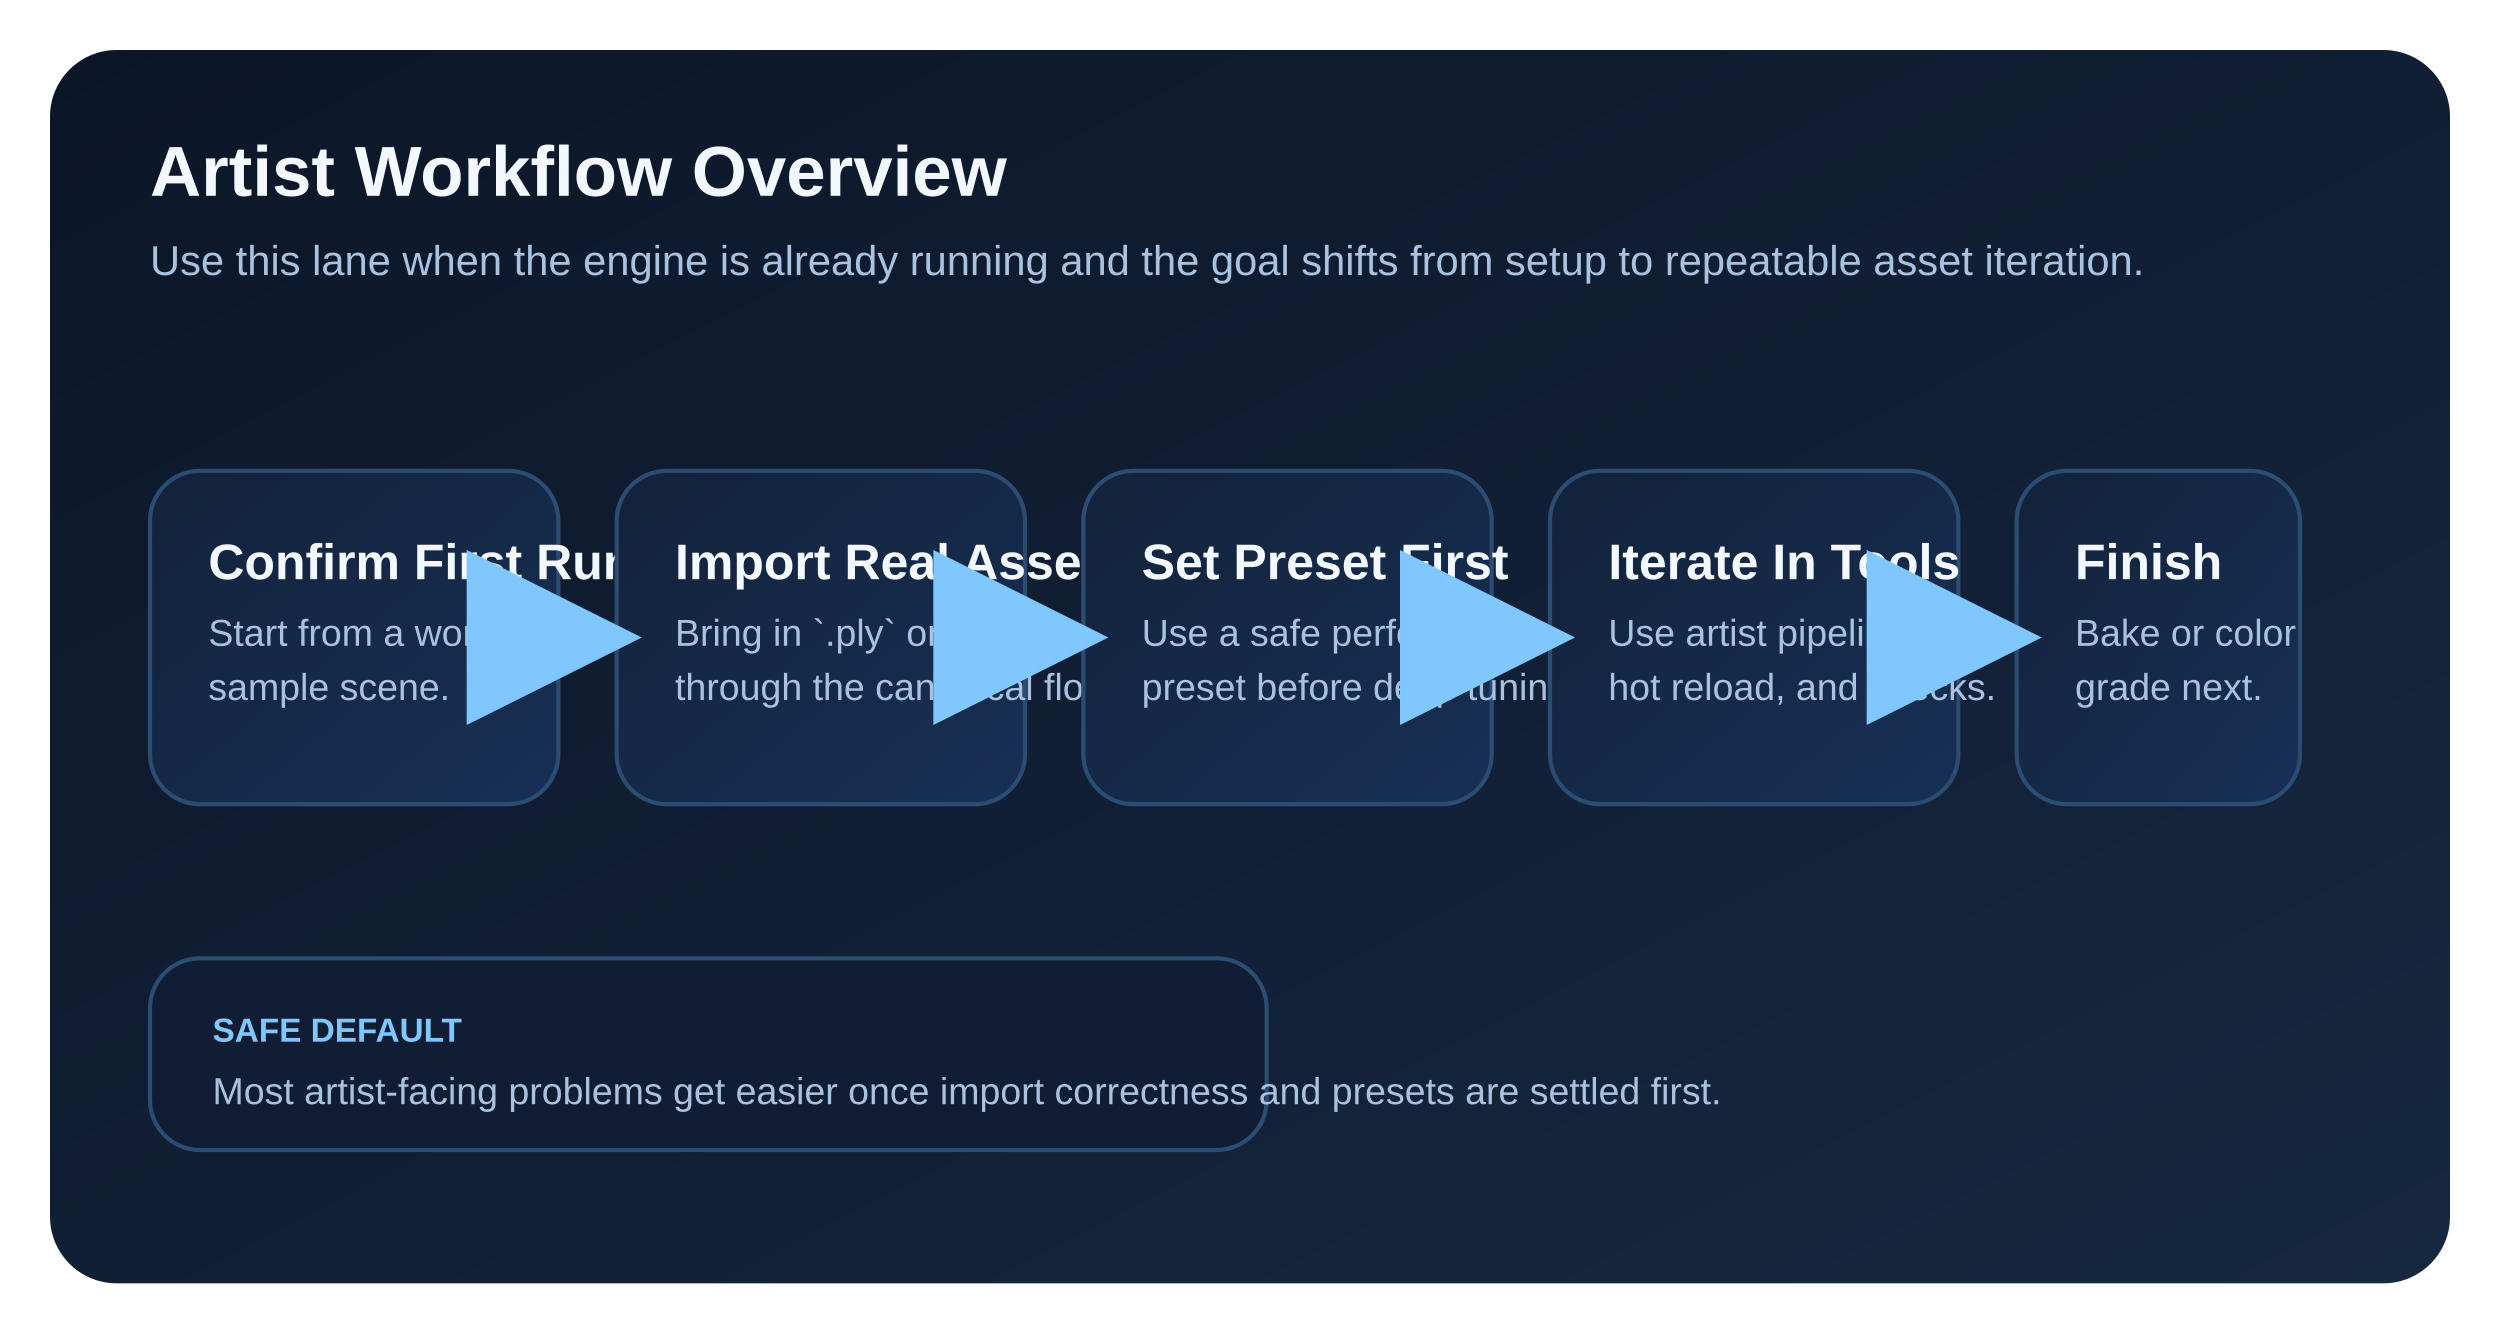
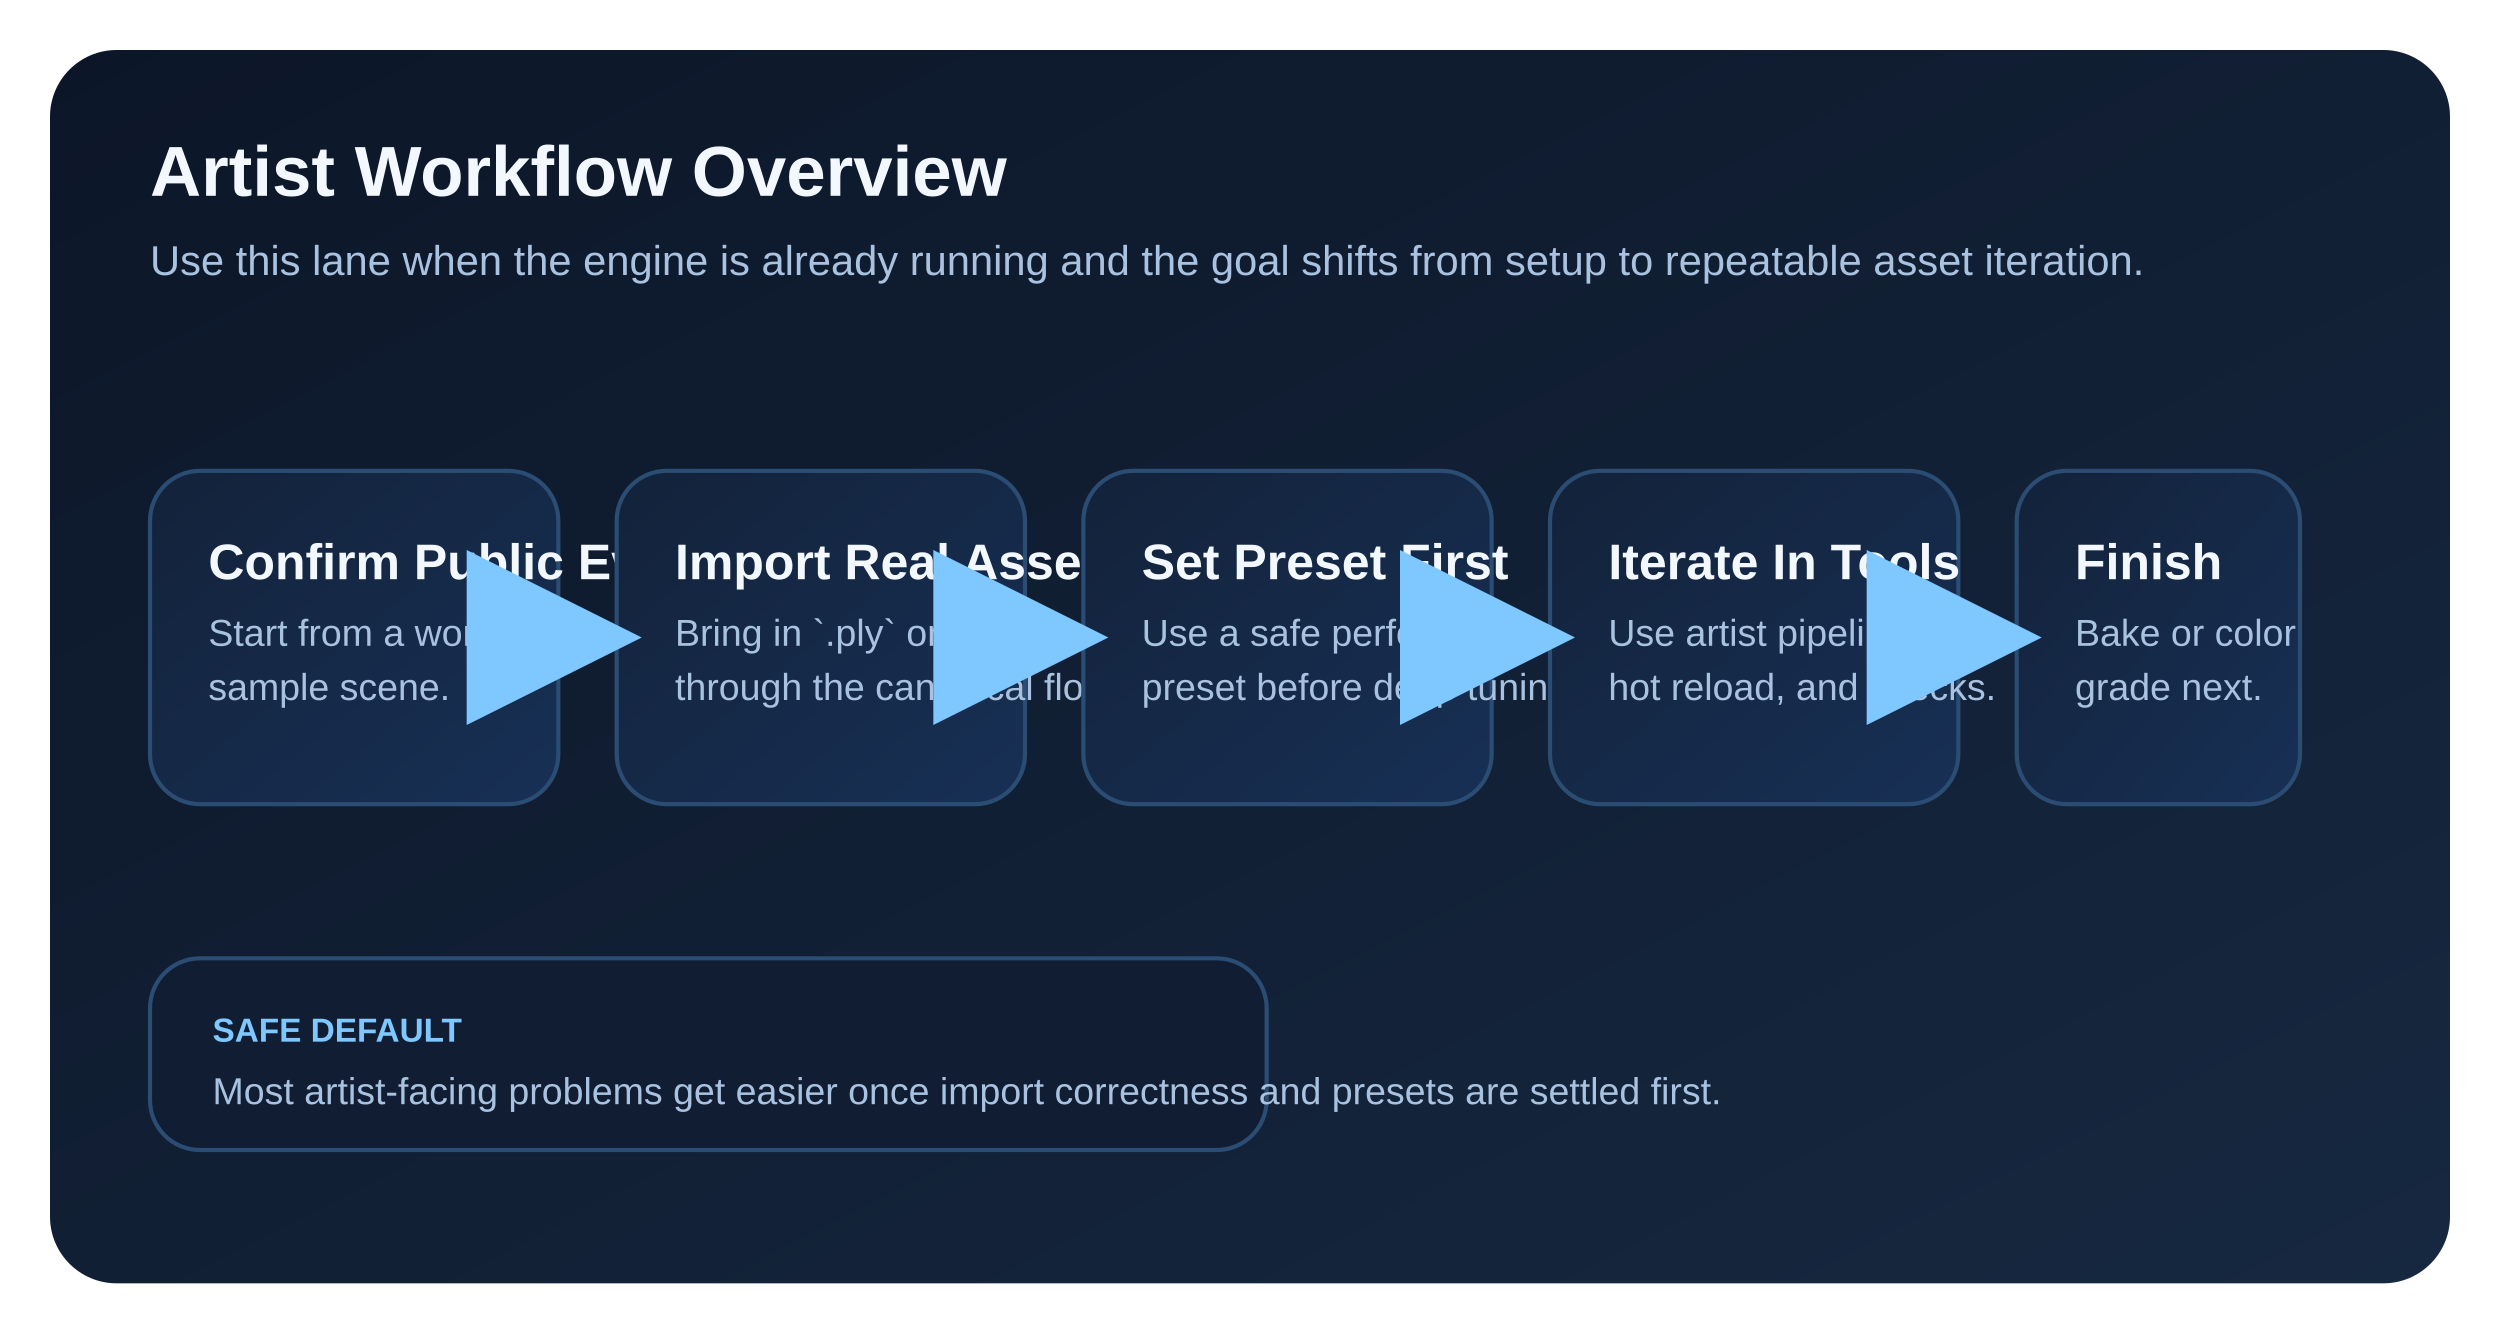
<svg xmlns="http://www.w3.org/2000/svg" width="1200" height="640" viewBox="0 0 1200 640" role="img" aria-labelledby="title desc">
  <defs>
    <linearGradient id="bg" x1="0" y1="0" x2="1" y2="1">
      <stop offset="0%" stop-color="#0c1628" />
      <stop offset="100%" stop-color="#162840" />
    </linearGradient>
    <linearGradient id="panel" x1="0" y1="0" x2="1" y2="1">
      <stop offset="0%" stop-color="#13223a" />
      <stop offset="100%" stop-color="#173055" />
    </linearGradient>
    <linearGradient id="accent" x1="0" y1="0" x2="1" y2="0">
      <stop offset="0%" stop-color="#54a9ff" />
      <stop offset="100%" stop-color="#2ed9c3" />
    </linearGradient>
    <marker id="arrow" markerWidth="14" markerHeight="14" refX="12" refY="7" orient="auto">
      <polygon points="0,0 14,7 0,14" fill="#7ec7ff" />
    </marker>
  </defs>
  <rect x="24" y="24" width="1152" height="592" rx="32" fill="url(#bg)" />
  <text x="72" y="94" fill="#f3f8ff" font-family="Segoe UI, Arial, sans-serif" font-size="34" font-weight="700">Artist Workflow Overview</text>
  <text x="72" y="132" fill="#a9c2df" font-family="Segoe UI, Arial, sans-serif" font-size="20">Use this lane when the engine is already running and the goal shifts from setup to repeatable asset iteration.</text>
  <g font-family="Segoe UI, Arial, sans-serif">
    <rect x="72" y="226" width="196" height="160" rx="24" fill="url(#panel)" stroke="#2b4c73" stroke-width="2" />
-     <text x="100" y="278" fill="#f3f8ff" font-size="24" font-weight="700">Confirm First Run</text>
+     <text x="100" y="278" fill="#f3f8ff" font-size="24" font-weight="700">Confirm Public Evaluator</text>
    <text x="100" y="310" fill="#a9c2df" font-size="18">Start from a working</text>
    <text x="100" y="336" fill="#a9c2df" font-size="18">sample scene.</text>
    <rect x="296" y="226" width="196" height="160" rx="24" fill="url(#panel)" stroke="#2b4c73" stroke-width="2" />
    <text x="324" y="278" fill="#f3f8ff" font-size="24" font-weight="700">Import Real Asset</text>
    <text x="324" y="310" fill="#a9c2df" font-size="18">Bring in `.ply` or `.spz`</text>
    <text x="324" y="336" fill="#a9c2df" font-size="18">through the canonical flow.</text>
    <rect x="520" y="226" width="196" height="160" rx="24" fill="url(#panel)" stroke="#2b4c73" stroke-width="2" />
    <text x="548" y="278" fill="#f3f8ff" font-size="24" font-weight="700">Set Preset First</text>
    <text x="548" y="310" fill="#a9c2df" font-size="18">Use a safe performance</text>
    <text x="548" y="336" fill="#a9c2df" font-size="18">preset before deep tuning.</text>
    <rect x="744" y="226" width="196" height="160" rx="24" fill="url(#panel)" stroke="#2b4c73" stroke-width="2" />
    <text x="772" y="278" fill="#f3f8ff" font-size="24" font-weight="700">Iterate In Tools</text>
    <text x="772" y="310" fill="#a9c2df" font-size="18">Use artist pipeline tools,</text>
    <text x="772" y="336" fill="#a9c2df" font-size="18">hot reload, and checks.</text>
    <rect x="968" y="226" width="136" height="160" rx="24" fill="url(#panel)" stroke="#2b4c73" stroke-width="2" />
    <text x="996" y="278" fill="#f3f8ff" font-size="24" font-weight="700">Finish</text>
    <text x="996" y="310" fill="#a9c2df" font-size="18">Bake or color</text>
    <text x="996" y="336" fill="#a9c2df" font-size="18">grade next.</text>
  </g>
  <line x1="268" y1="306" x2="296" y2="306" stroke="url(#accent)" stroke-width="6" marker-end="url(#arrow)" />
  <line x1="492" y1="306" x2="520" y2="306" stroke="url(#accent)" stroke-width="6" marker-end="url(#arrow)" />
  <line x1="716" y1="306" x2="744" y2="306" stroke="url(#accent)" stroke-width="6" marker-end="url(#arrow)" />
  <line x1="940" y1="306" x2="968" y2="306" stroke="url(#accent)" stroke-width="6" marker-end="url(#arrow)" />
  <rect x="72" y="460" width="536" height="92" rx="24" fill="#101d32" stroke="#2b4c73" stroke-width="2" />
  <text x="102" y="500" fill="#7ec7ff" font-family="Segoe UI, Arial, sans-serif" font-size="16" font-weight="700">SAFE DEFAULT</text>
  <text x="102" y="530" fill="#a9c2df" font-family="Segoe UI, Arial, sans-serif" font-size="18">Most artist-facing problems get easier once import correctness and presets are settled first.</text>
</svg>
